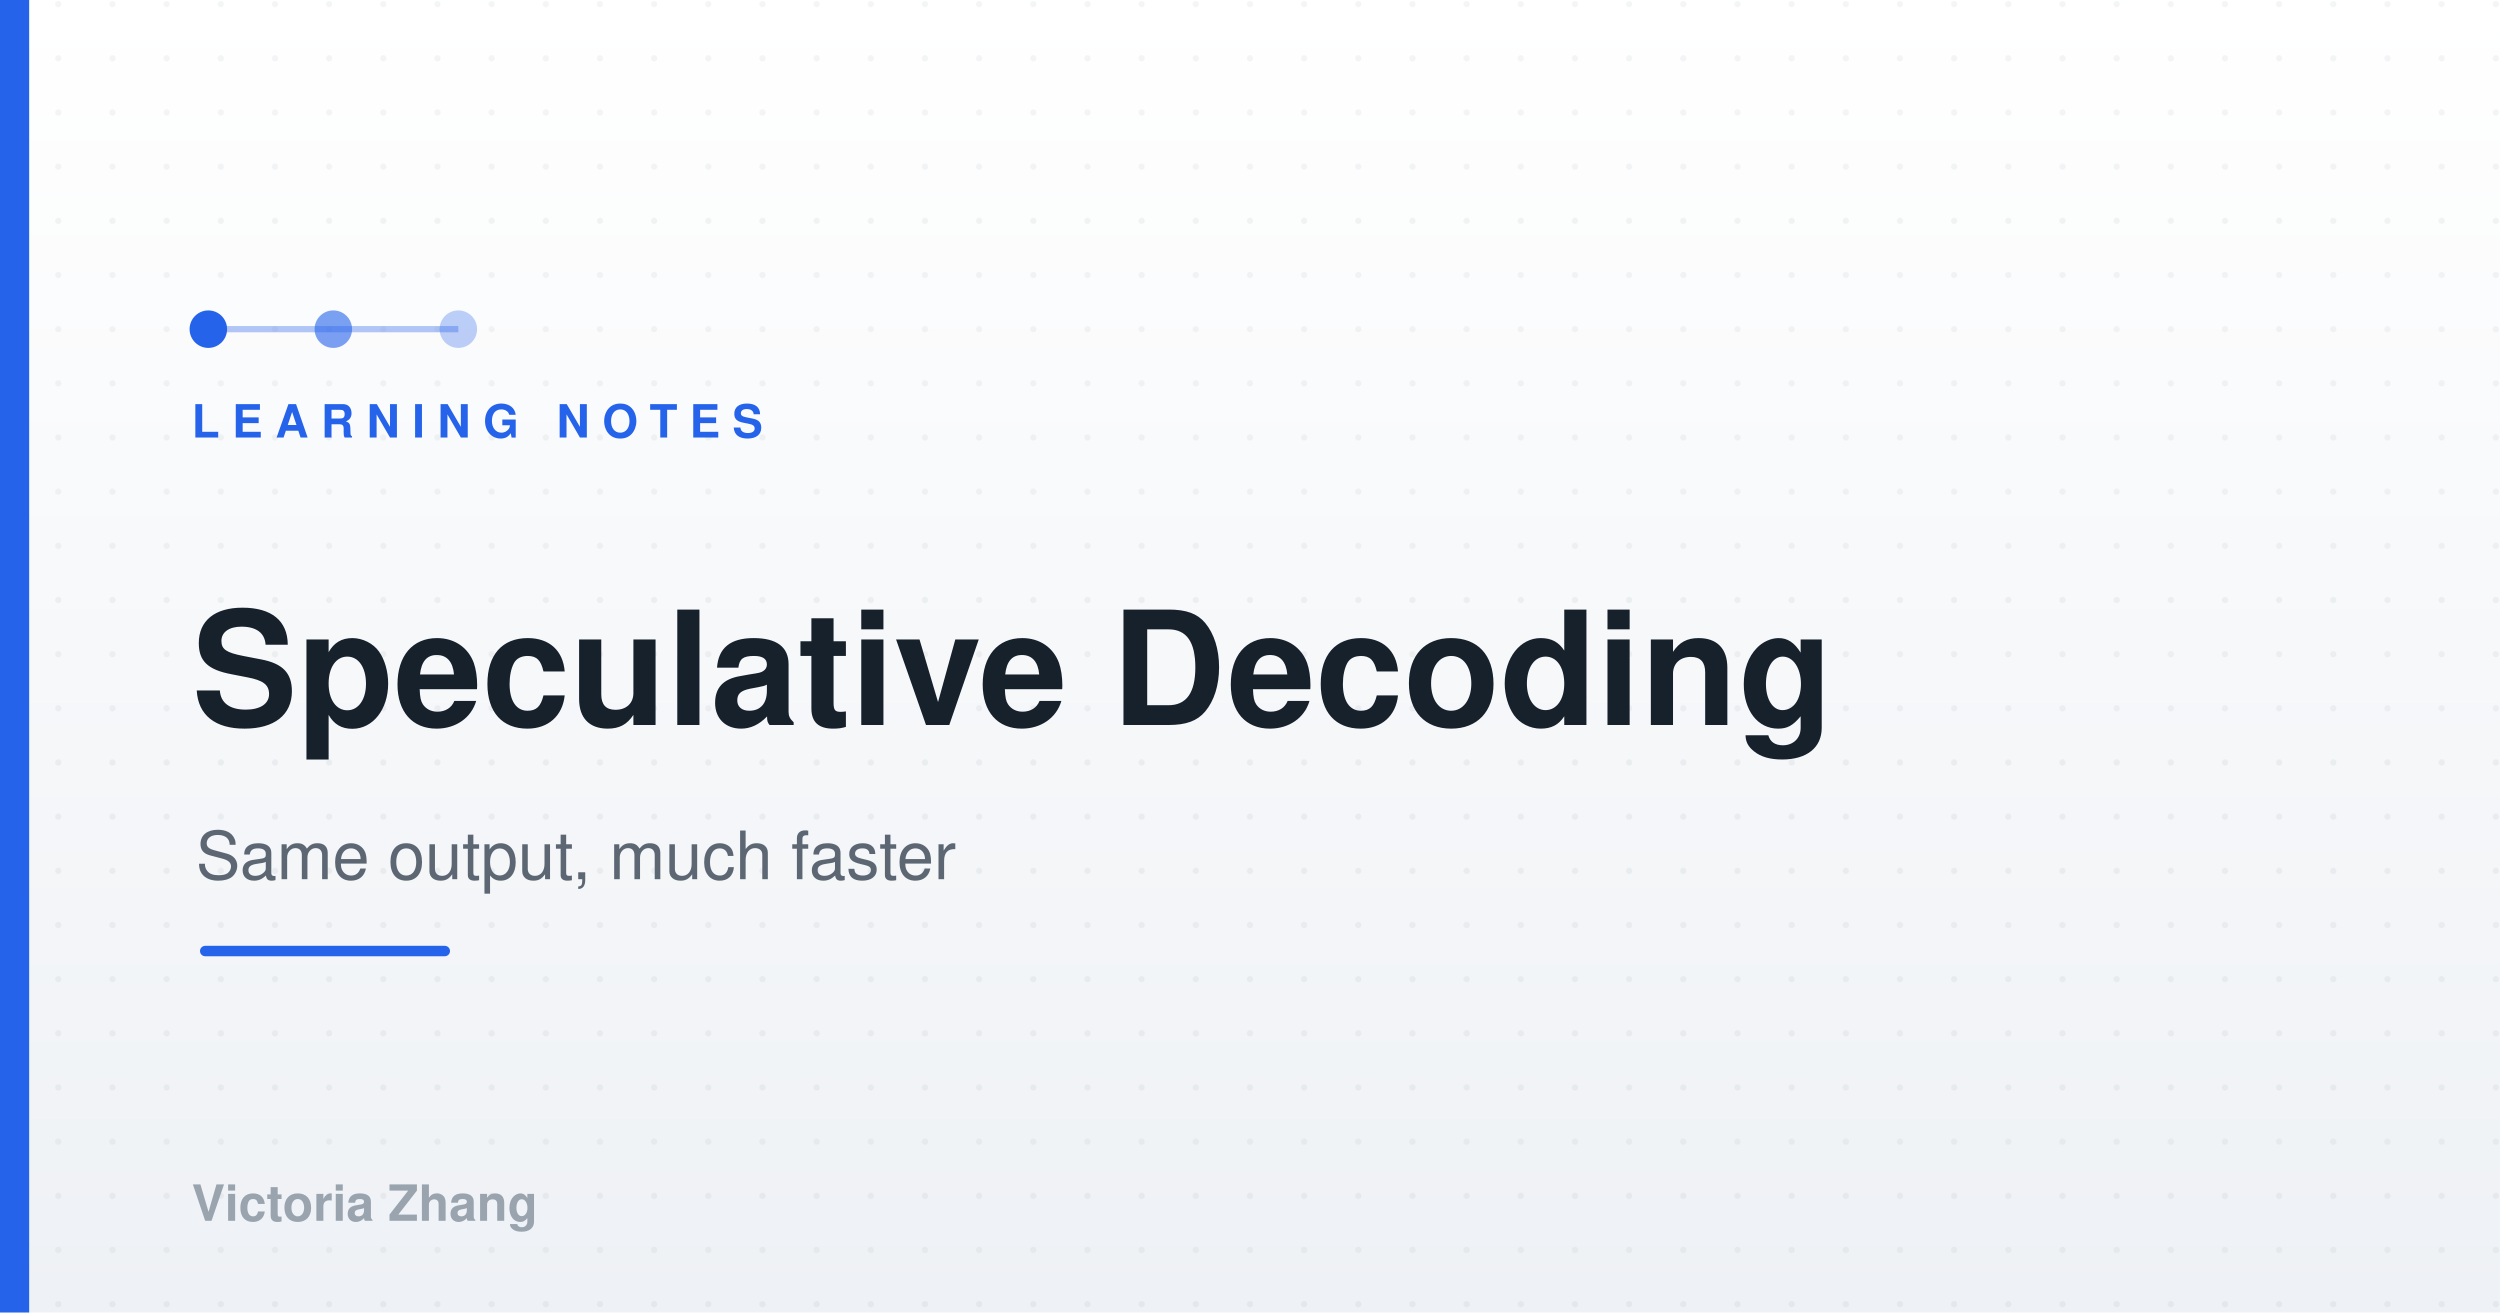
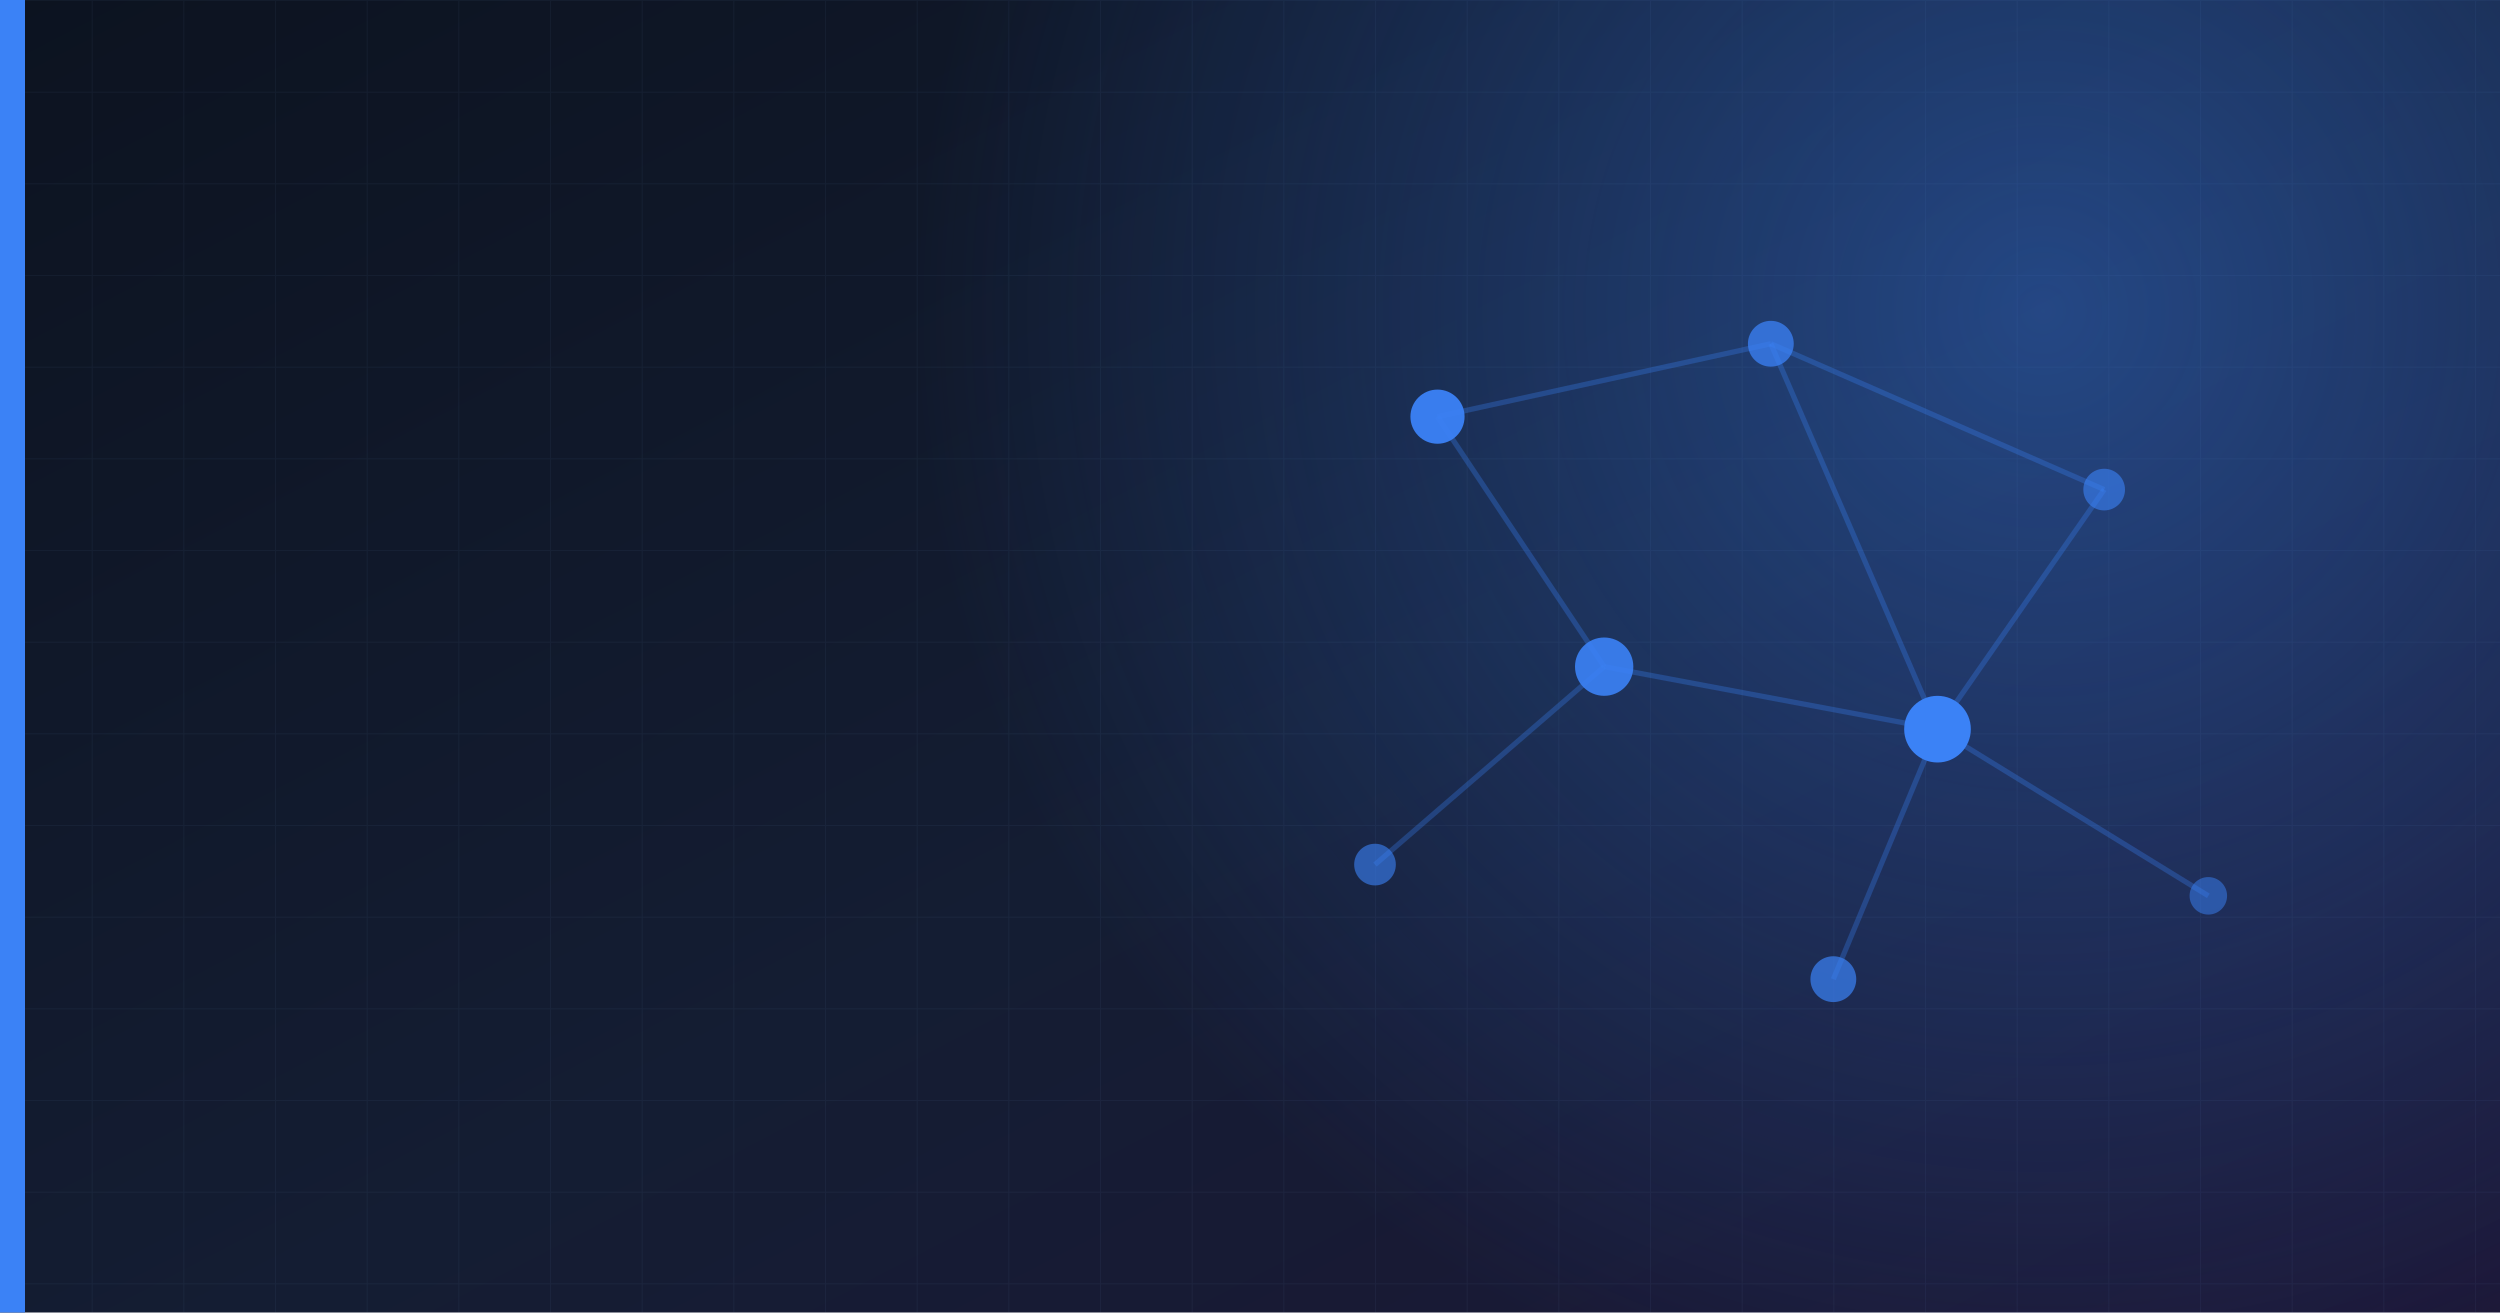
- <svg xmlns="http://www.w3.org/2000/svg" width="1200" height="630" viewBox="0 0 1200 630" font-family="-apple-system, BlinkMacSystemFont, 'Segoe UI', Helvetica, Arial, sans-serif">
+ <svg xmlns="http://www.w3.org/2000/svg" width="1200" height="630" viewBox="0 0 1200 630">
  <defs>
-     <linearGradient id="bgg" x1="0" y1="0" x2="0" y2="1">
-       <stop offset="0" stop-color="#ffffff" />
-       <stop offset="1" stop-color="#eef1f5" />
+     <linearGradient id="bg" x1="0" y1="0" x2="1" y2="1">
+       <stop offset="0" stop-color="#0c1320" />
+       <stop offset="0.55" stop-color="#141d33" />
+       <stop offset="1" stop-color="#1c1736" />
    </linearGradient>
-     <pattern id="dots" width="26" height="26" patternUnits="userSpaceOnUse">
-       <circle cx="2" cy="2" r="1.5" fill="#0f172a" fill-opacity="0.045" />
+     <radialGradient id="glow" cx="50%" cy="50%" r="50%">
+       <stop offset="0" stop-color="#3b82f6" stop-opacity="0.42" />
+       <stop offset="1" stop-color="#3b82f6" stop-opacity="0" />
+     </radialGradient>
+     <pattern id="grid" width="44" height="44" patternUnits="userSpaceOnUse">
+       <path d="M44 0H0V44" fill="none" stroke="#9fb4ff" stroke-opacity="0.05" stroke-width="1" />
    </pattern>
  </defs>
-   <rect width="1200" height="630" fill="url(#bgg)" />
-   <rect width="1200" height="630" fill="url(#dots)" />
-   <rect x="0" y="0" width="14" height="630" fill="#2563eb" />
-   <g transform="translate(92,150)">
-     <line x1="8" y1="8" x2="128" y2="8" stroke="#2563eb" stroke-width="3" stroke-opacity="0.35" />
-     <circle cx="8" cy="8" r="9" fill="#2563eb" />
-     <circle cx="68" cy="8" r="9" fill="#2563eb" fill-opacity="0.6" />
-     <circle cx="128" cy="8" r="9" fill="#2563eb" fill-opacity="0.3" />
+   <rect width="1200" height="630" fill="url(#bg)" />
+   <rect width="1200" height="630" fill="url(#grid)" />
+   <circle cx="980" cy="150" r="540" fill="url(#glow)" />
+   <rect x="0" y="0" width="12" height="630" fill="#3b82f6" />
+   <g stroke="#3b82f6" stroke-opacity="0.30" stroke-width="2.5" fill="none">
+     <line x1="690" y1="200" x2="850" y2="165" />
+     <line x1="850" y1="165" x2="1010" y2="235" />
+     <line x1="690" y1="200" x2="770" y2="320" />
+     <line x1="770" y1="320" x2="930" y2="350" />
+     <line x1="930" y1="350" x2="1060" y2="430" />
+     <line x1="1010" y1="235" x2="930" y2="350" />
+     <line x1="770" y1="320" x2="660" y2="415" />
+     <line x1="930" y1="350" x2="850" y2="165" />
+     <line x1="930" y1="350" x2="880" y2="470" />
  </g>
-   <text x="92" y="210" font-size="22" font-weight="700" letter-spacing="6" fill="#2563eb">LEARNING NOTES</text>
-   <text font-size="76" font-weight="800" fill="#16212b">
-     <tspan x="92" y="348">Speculative Decoding</tspan>
-   </text>
-   <text x="94" y="422" font-size="32" fill="#5c6773">Same output, much faster</text>
-   <rect x="96" y="454" width="120" height="5" rx="2.5" fill="#2563eb" />
-   <text x="92" y="586" font-size="24" font-weight="600" fill="#9aa4af">Victoria Zhang</text>
+   <g fill="#3b82f6">
+     <circle cx="690" cy="200" r="13" fill-opacity="0.95" />
+     <circle cx="850" cy="165" r="11" fill-opacity="0.75" />
+     <circle cx="1010" cy="235" r="10" fill-opacity="0.6" />
+     <circle cx="770" cy="320" r="14" fill-opacity="0.9" />
+     <circle cx="930" cy="350" r="16" fill-opacity="1" />
+     <circle cx="1060" cy="430" r="9" fill-opacity="0.5" />
+     <circle cx="660" cy="415" r="10" fill-opacity="0.6" />
+     <circle cx="880" cy="470" r="11" fill-opacity="0.7" />
+   </g>
</svg>
